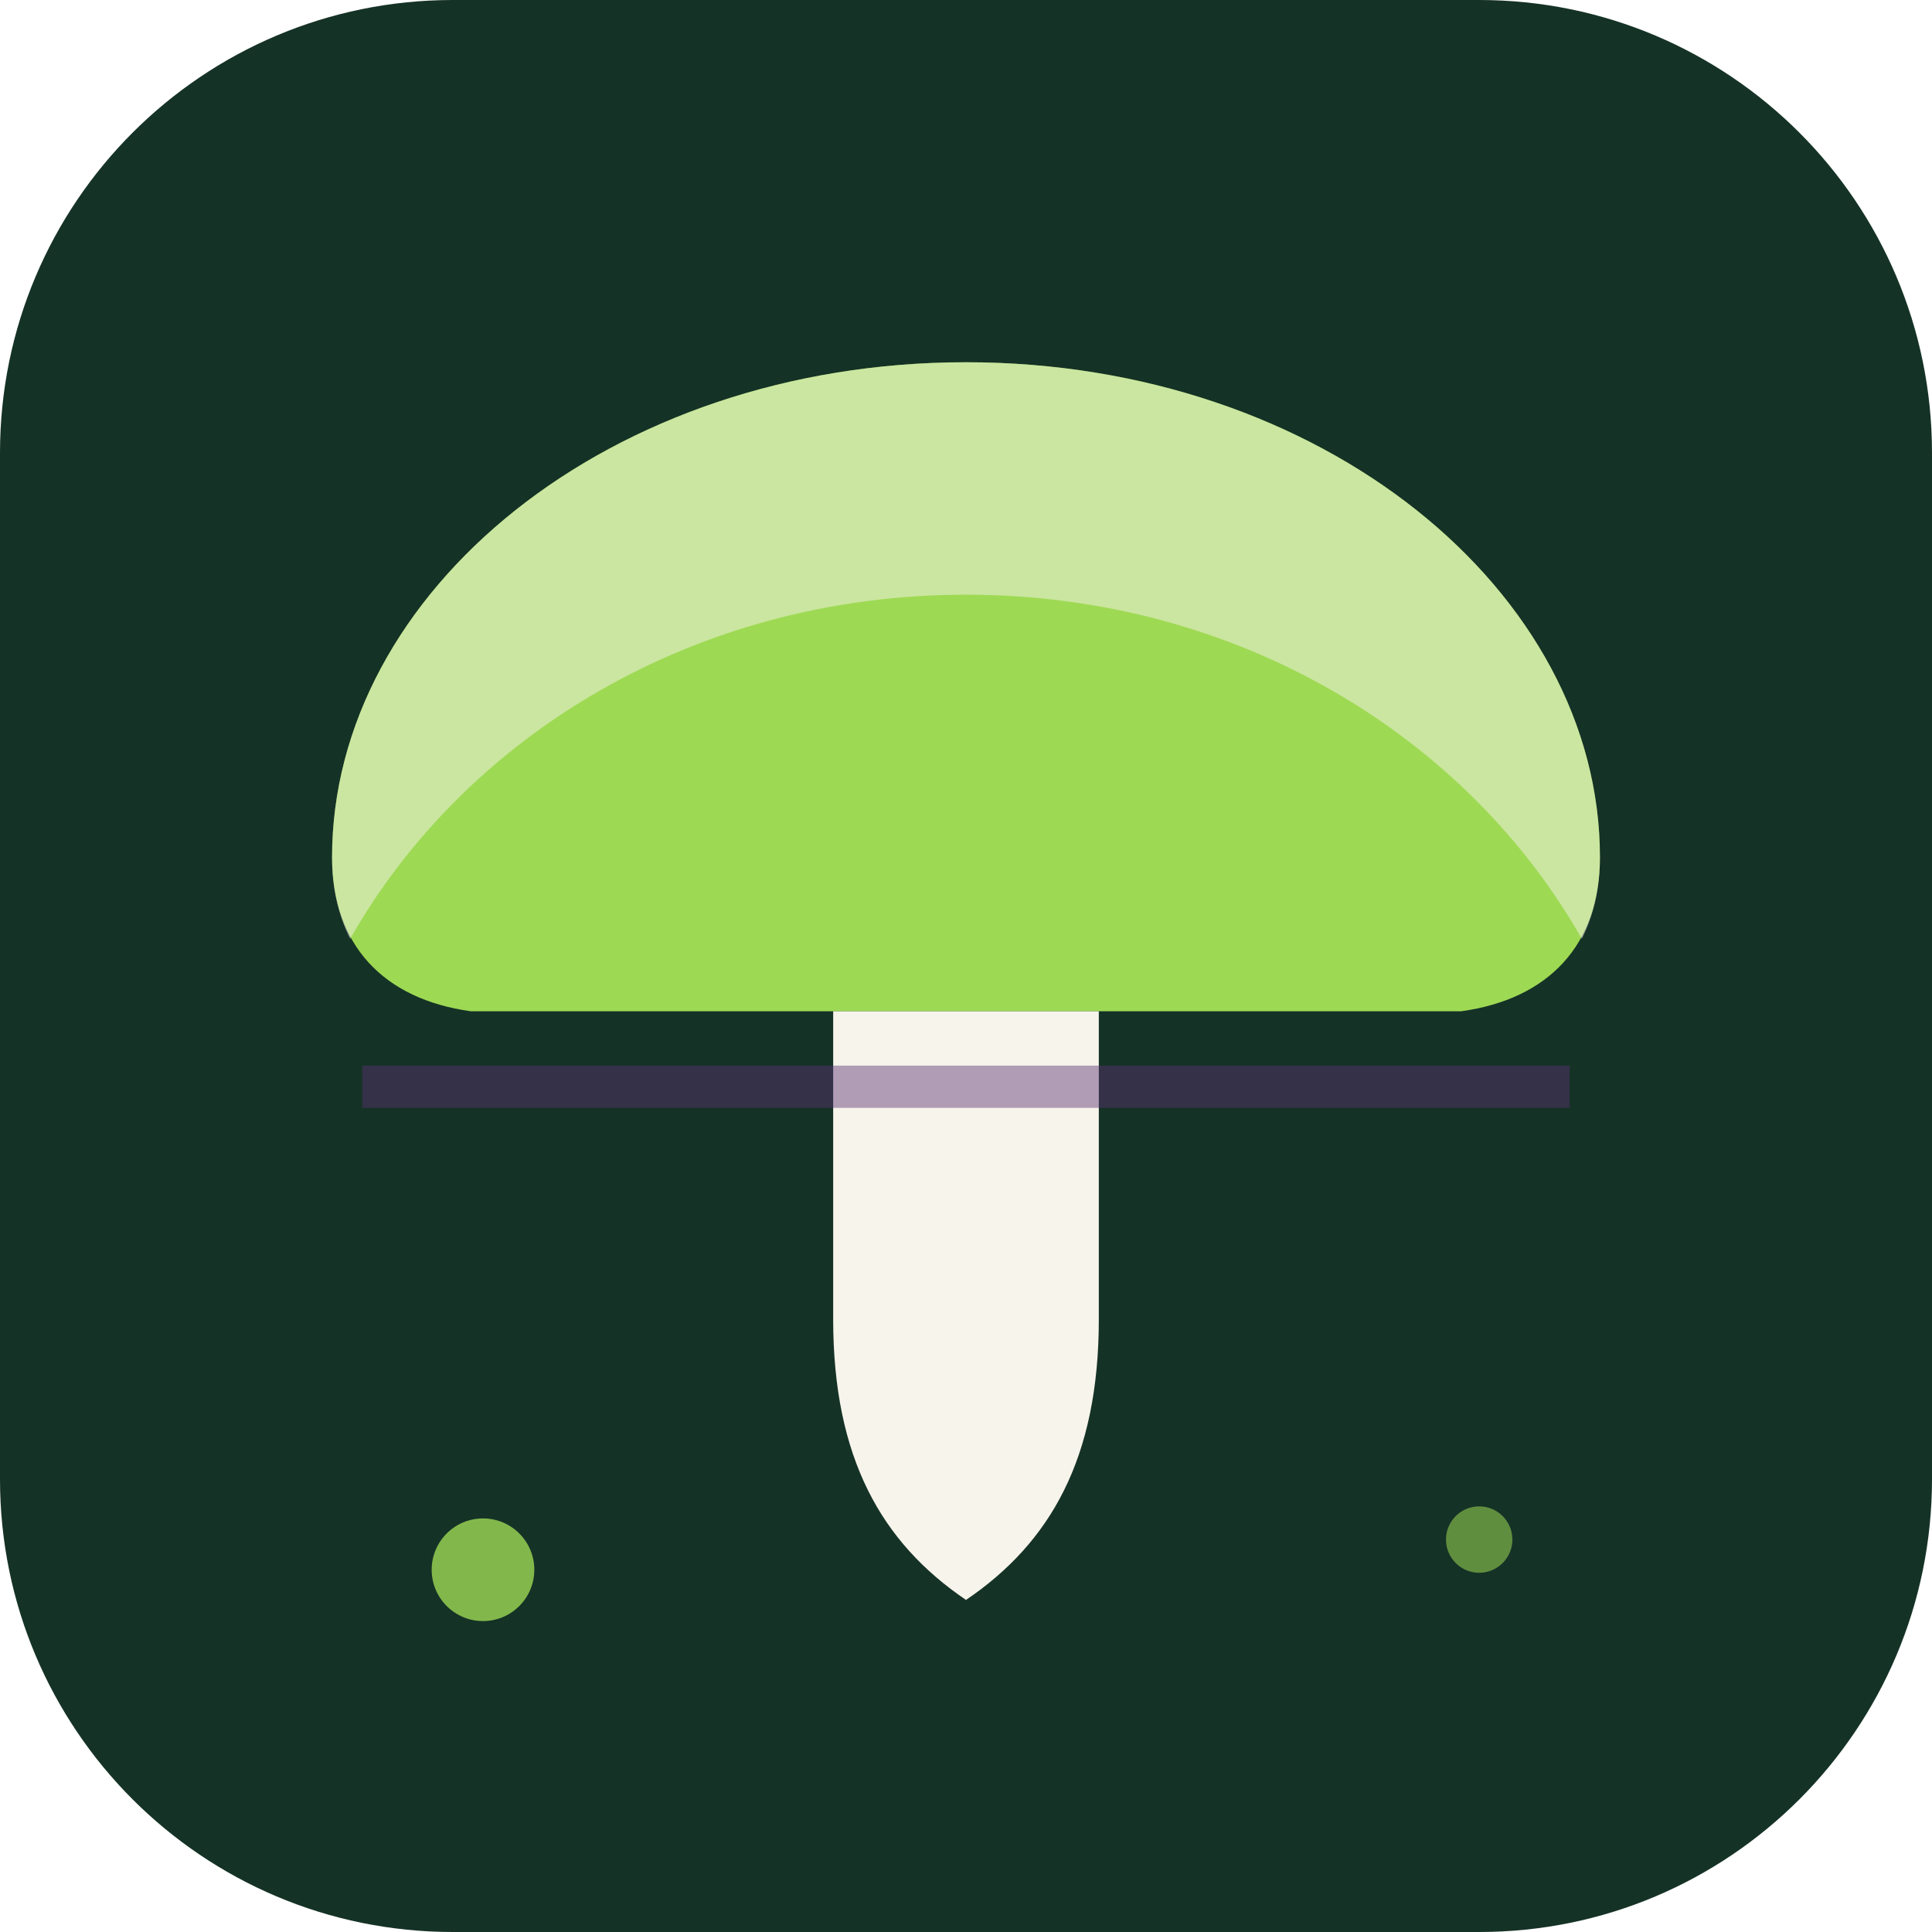
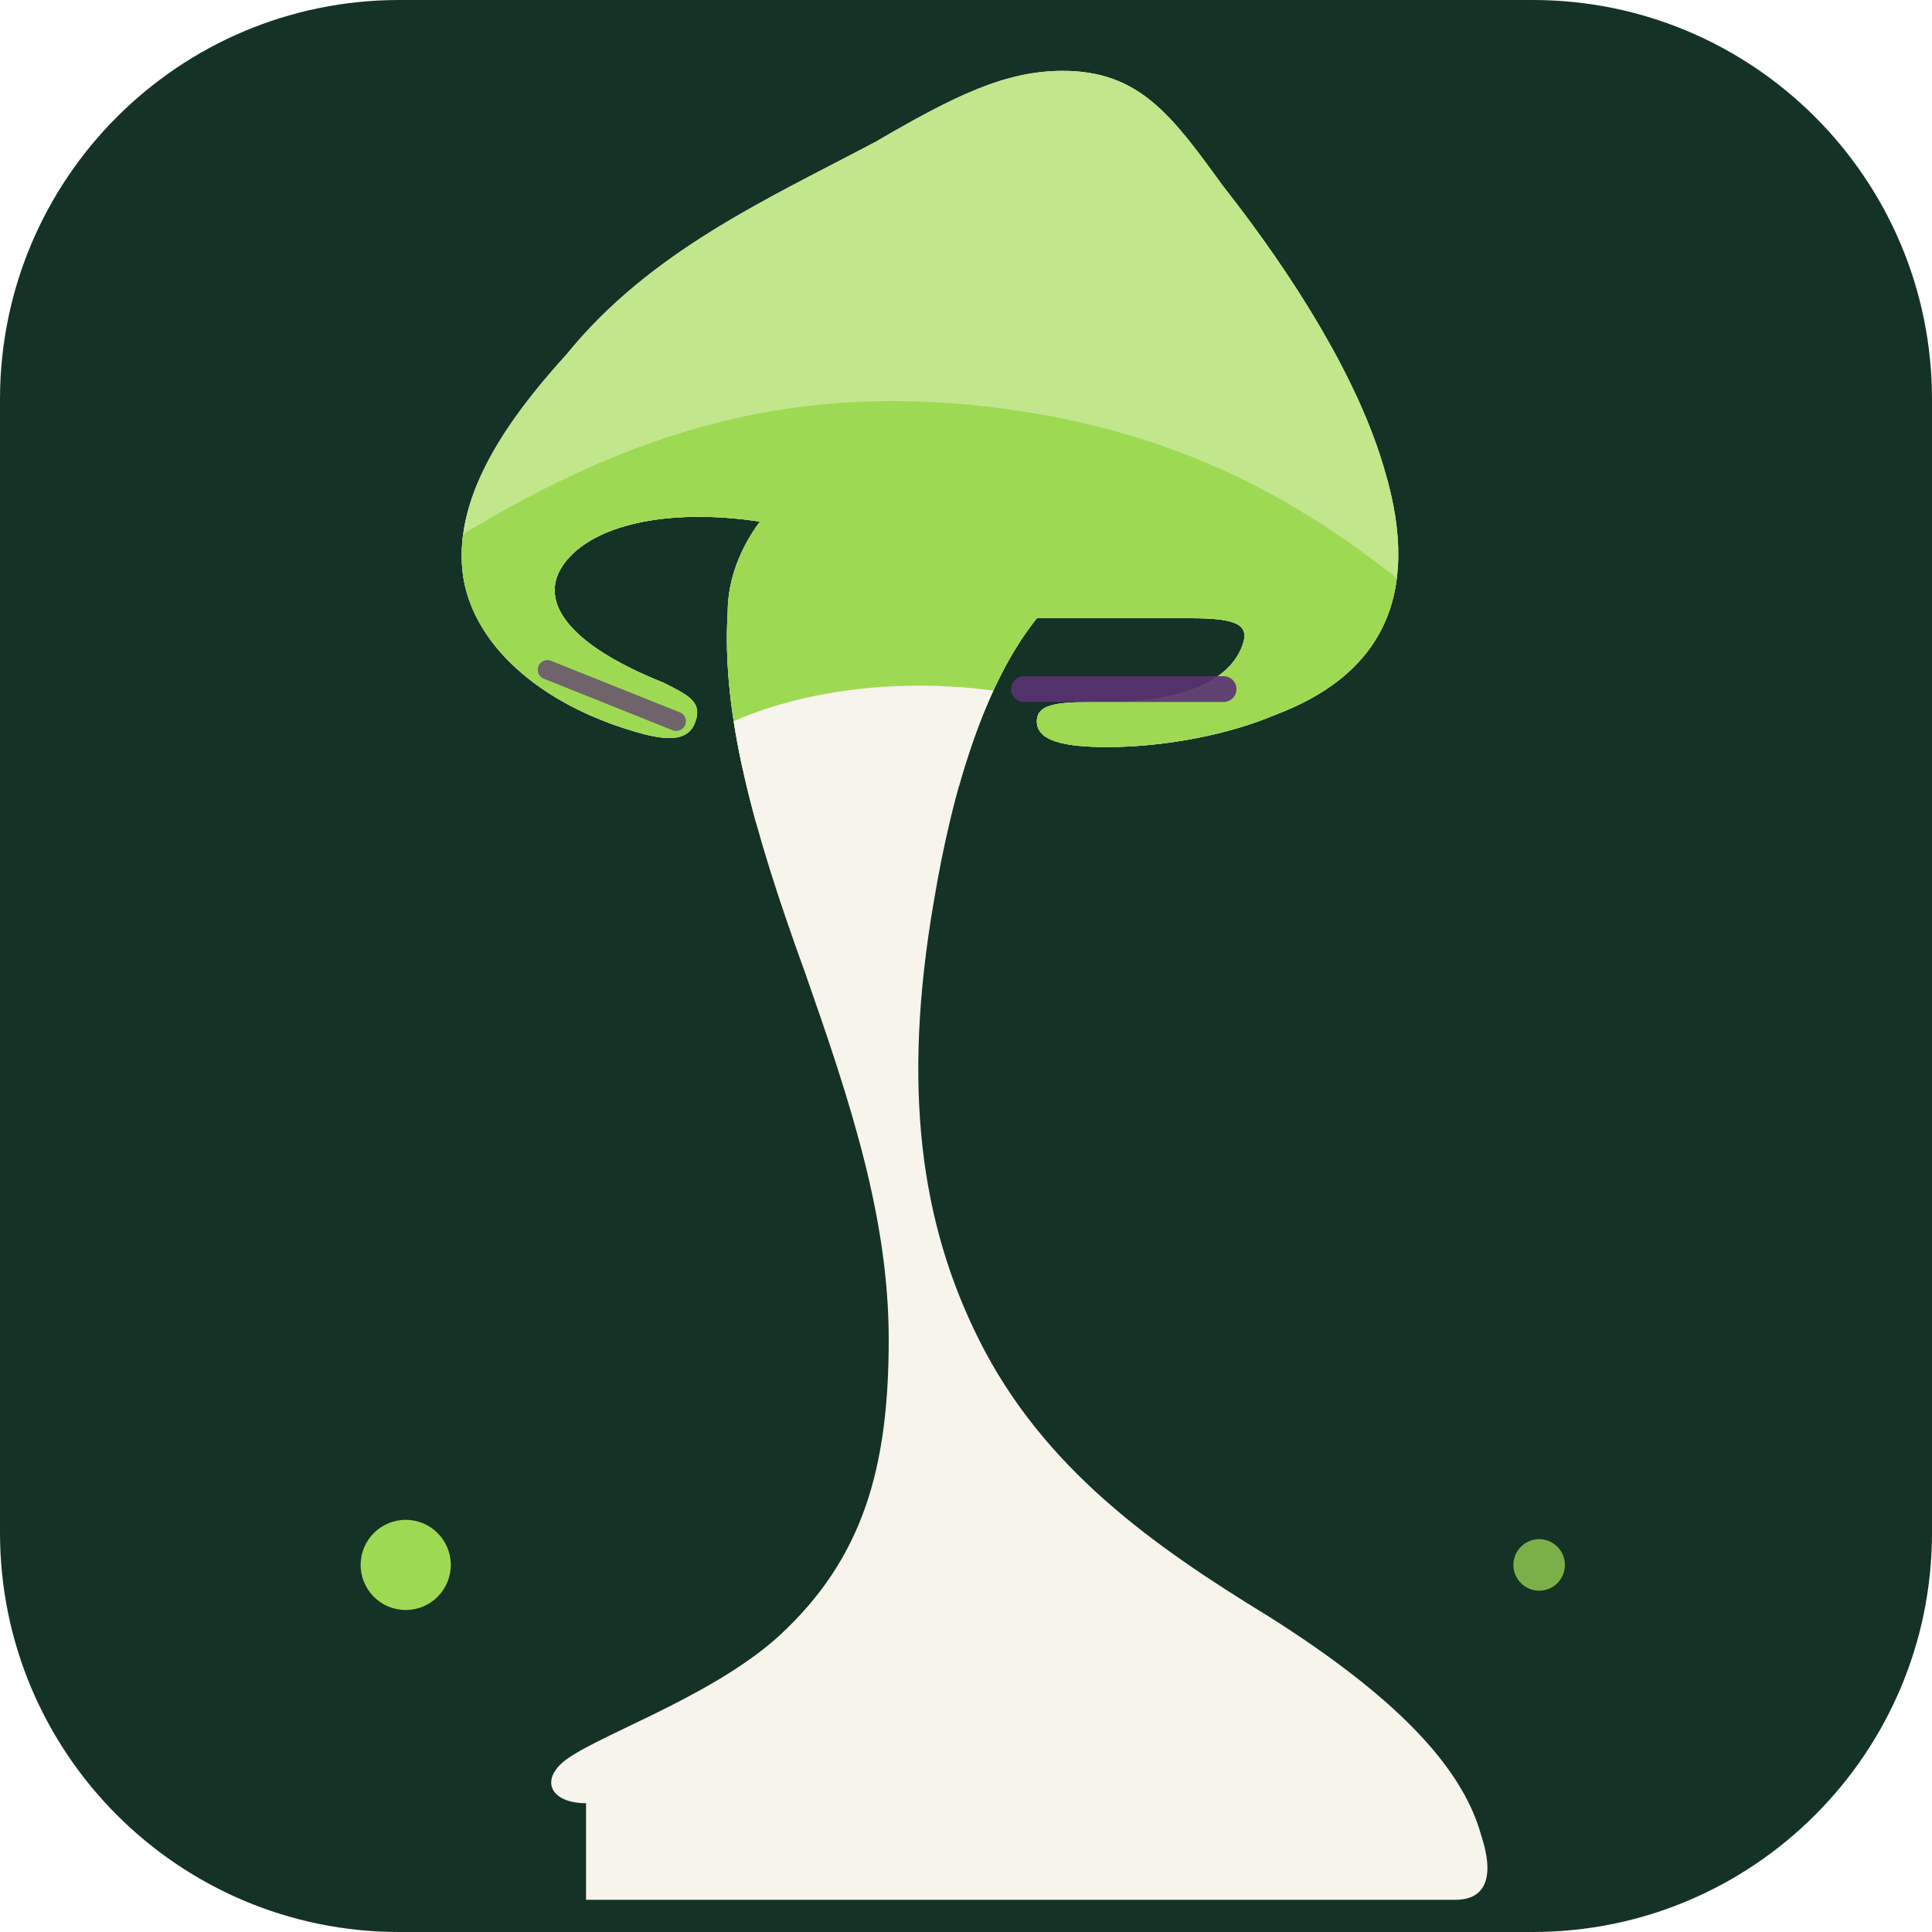
- <svg xmlns="http://www.w3.org/2000/svg" viewBox="0 0 64 64">
-   <rect width="64" height="64" fill="#153226" rx="15" />
-   <path fill="#9ED954" d="M32 12c-11.8 0-21 7.6-21 16.4 0 2.9 1.7 4.7 4.6 5.1h32.8c2.9-.4 4.6-2.2 4.6-5.1C53 19.6 43.8 12 32 12" />
-   <path fill="#F7F4EB" d="M32 12c-11.8 0-21 7.6-21 16.4q0 1.5.6 2.7C15.4 24.4 23 19.7 32 19.7s16.6 4.7 20.4 11.4q.6-1.2.6-2.7C53 19.6 43.8 12 32 12" opacity=".5" />
-   <path fill="#F7F4EB" d="M27.6 33.5h8.8v10.2c0 4.6-1.6 7.4-4.4 9.3-2.8-1.9-4.4-4.7-4.4-9.3z" />
-   <path stroke="#5A3273" stroke-opacity=".45" stroke-width="1.4" d="M12 36h40" />
-   <circle cx="16" cy="52" r="1.7" fill="#9ED954" fill-opacity=".8" />
-   <circle cx="49" cy="51" r="1.1" fill="#9ED954" fill-opacity=".55" />
+ <svg xmlns="http://www.w3.org/2000/svg" width="300" height="300" aria-labelledby="title desc" role="img" viewBox="0 0 300 300">
+   <defs>
+     <clipPath id="mushroom-clip">
+       <use href="#micelio-mushroom" />
+     </clipPath>
+     <path id="micelio-mushroom" d="M91 280c-5 0-7-3-4-6 4-4 23-10 34-20 13-12 17-26 17-46 0-19-6-37-13-57-8-22-13-40-12-56 0-5 2-10 5-14-13-2-25 0-30 6s0 13 15 19c4 2 6 3 5 6s-4 3-8 2c-15-4-26-13-28-24-2-12 6-24 16-35 13-16 31-24 48-33 12-7 20-11 29-11 12 0 17 7 25 18 11 14 21 30 25 44 6 20-1 32-17 38-7 3-17 5-26 5-7 0-11-1-11-4s4-3 11-3c11 0 19-3 21-9 1-3-1-4-8-4h-24c-8 10-13 26-16 44-5 29-2 50 7 68 10 20 27 32 45 43 19 12 30 23 33 34 2 6 1 10-4 10H91Z" />
+   </defs>
+   <rect width="300" height="300" fill="#153226" rx="62" />
+   <use fill="#f7f4eb" href="#micelio-mushroom" />
+   <g clip-path="url(#mushroom-clip)">
+     <path fill="#c2e68c" d="M62 9h170v110H62Z" />
+     <path fill="#9ed954" d="M64 88c33-22 59-28 88-25 28 3 49 13 70 31v25H64Z" />
+     <path fill="#f7f4eb" d="M104 118c12-10 34-14 55-10l-4 13-50 9Z" />
+   </g>
+   <path stroke="#5a3273" stroke-linecap="round" stroke-width="4" d="M159 107h31" opacity=".9" />
+   <path stroke="#5a3273" stroke-linecap="round" stroke-width="3" d="m85 104 20 8" opacity=".7" />
+   <circle cx="63" cy="243" r="7" fill="#9ed954" />
+   <circle cx="239" cy="243" r="4" fill="#9ed954" opacity=".75" />
</svg>
